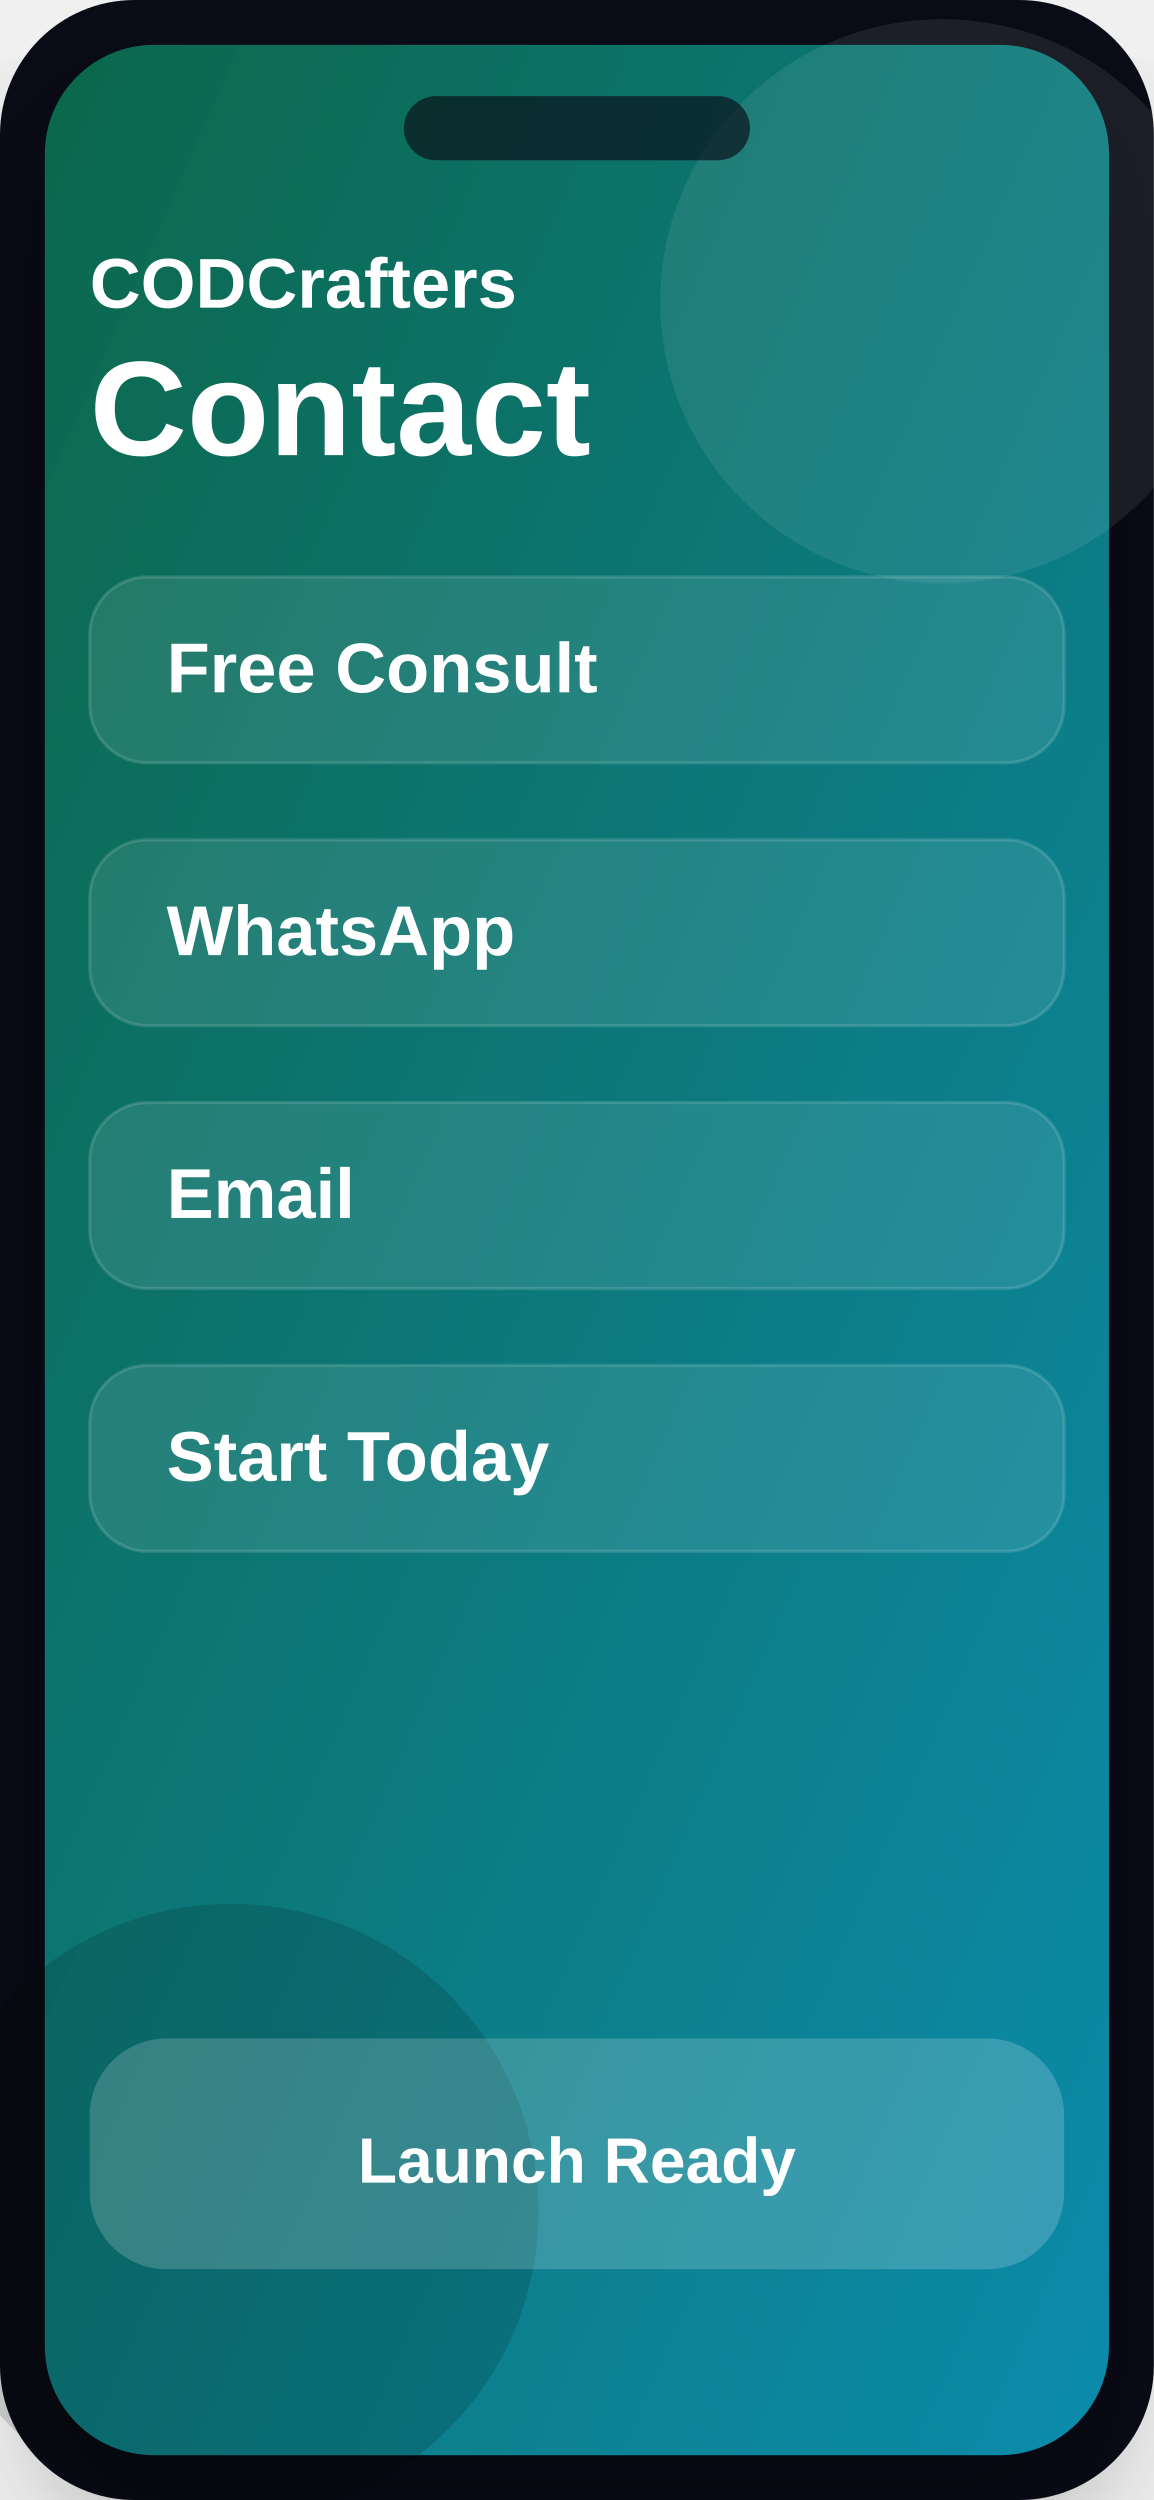
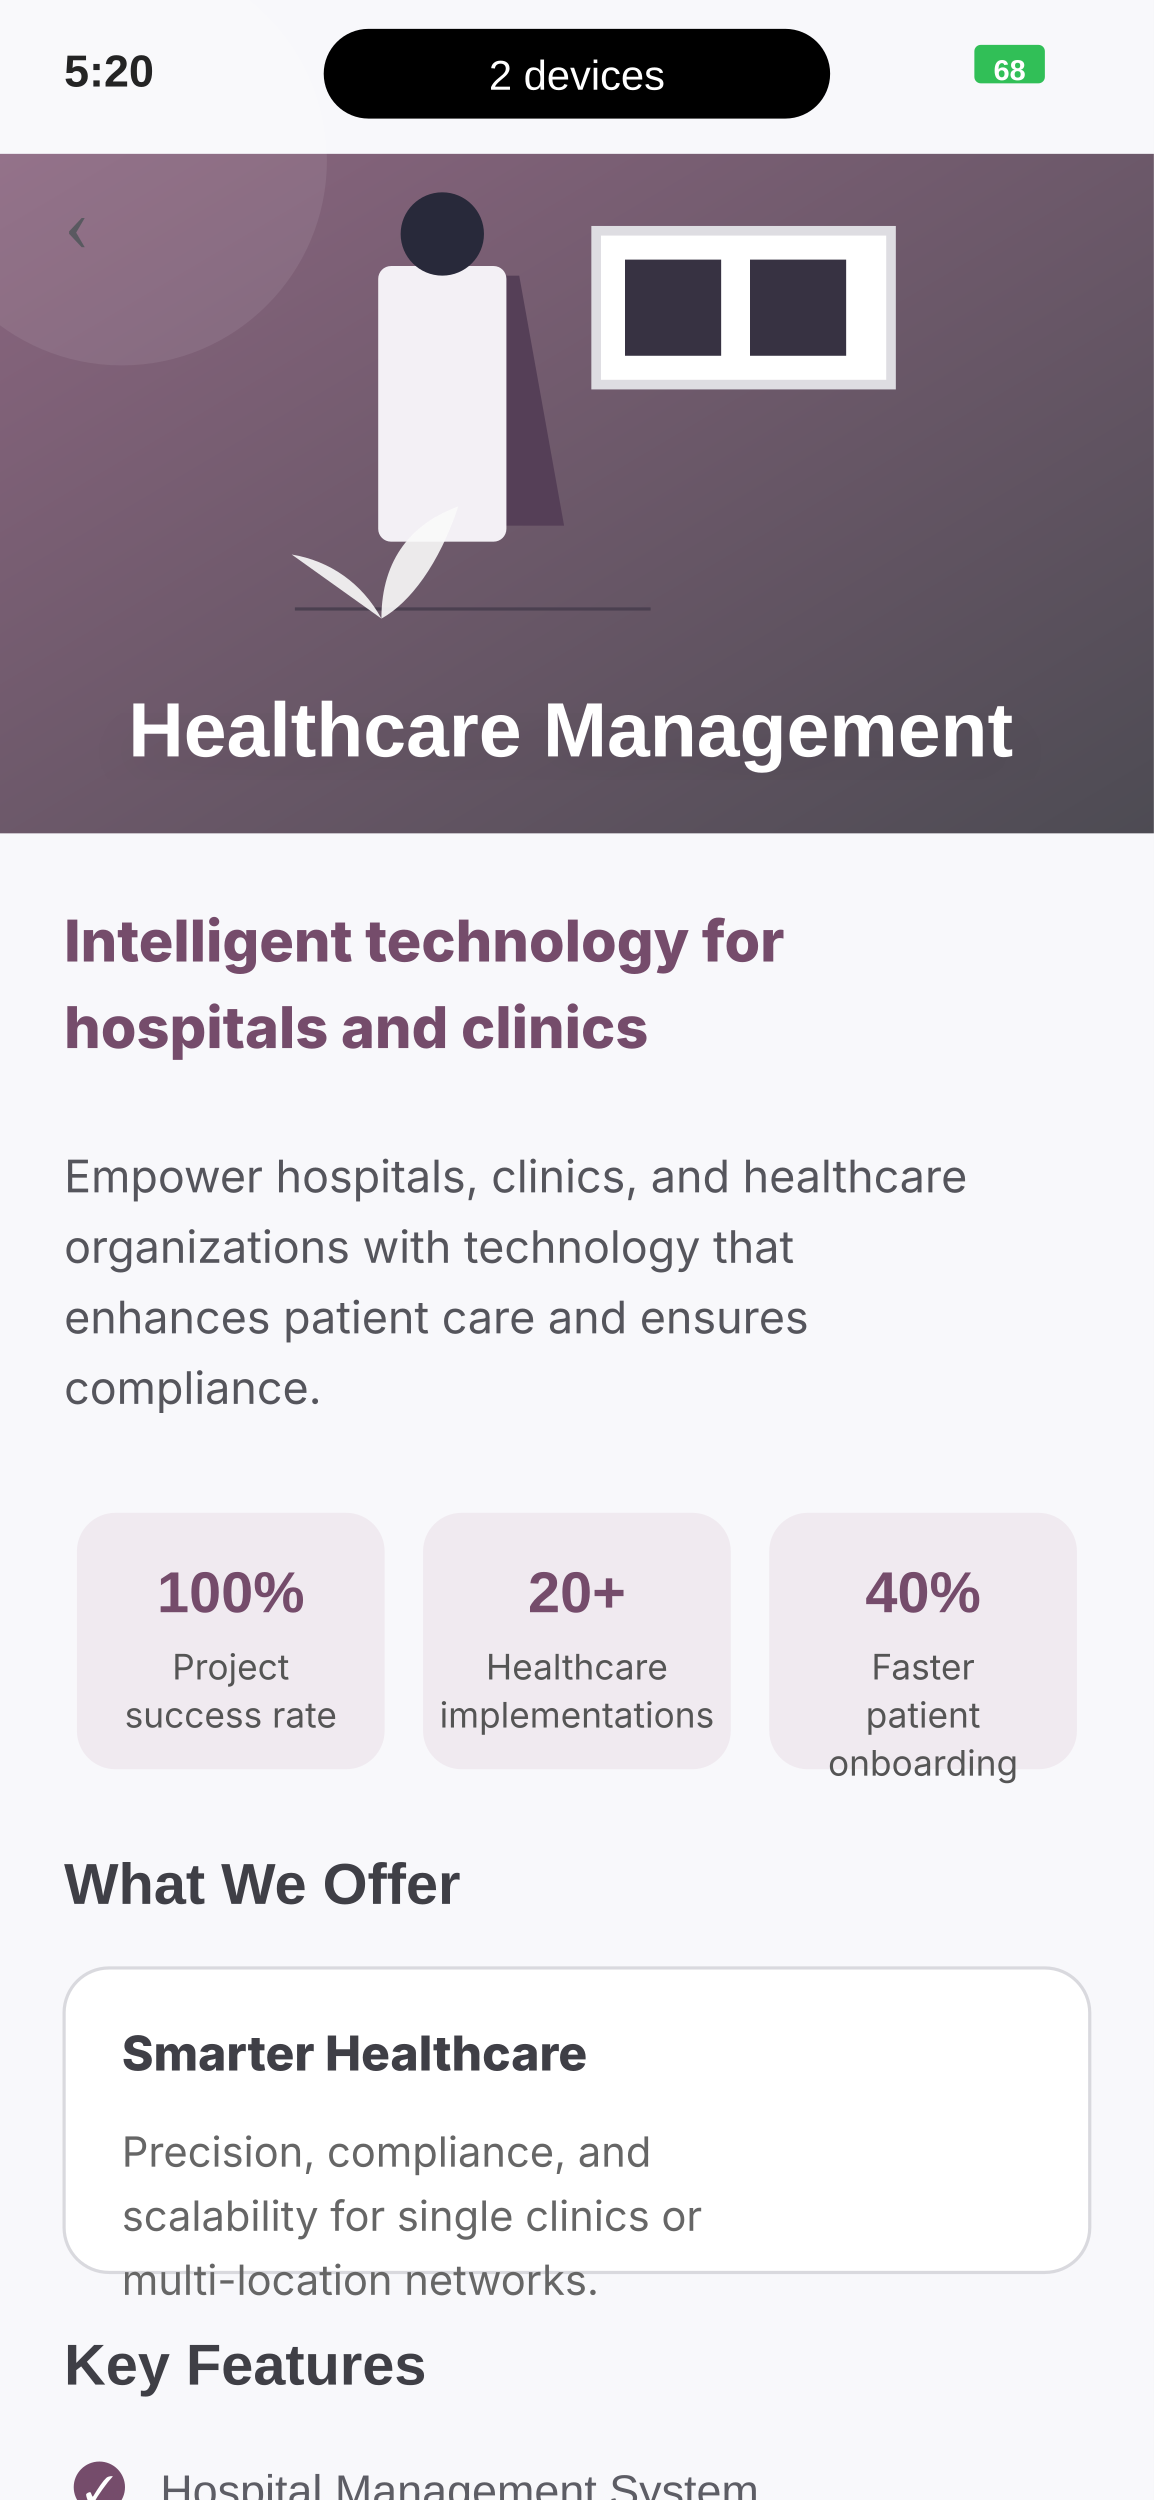
<svg xmlns="http://www.w3.org/2000/svg" width="360" height="780" viewBox="0 0 360 780">
  <defs>
-     <linearGradient id="g" x1="0" y1="0" x2="1" y2="1">
-       <stop stop-color="#0b6b4d" />
-       <stop offset="1" stop-color="#0891b2" />
+     <filter id="shadow">
+       <feDropShadow dx="0" dy="6" stdDeviation="10" flood-color="#000" flood-opacity="0.12" />
+     </filter>
+     <linearGradient id="hero" x1="0" y1="0" x2="1" y2="1">
+       <stop stop-color="#8b6680" />
+       <stop offset="1" stop-color="#4d4b53" />
    </linearGradient>
-     <filter id="s">
-       <feDropShadow dx="0" dy="18" stdDeviation="22" flood-opacity="0.35" />
-     </filter>
  </defs>
-   <rect width="360" height="780" rx="42" fill="#090b16" />
-   <rect x="14" y="14" width="332" height="752" rx="34" fill="url(#g)" opacity="0.96" filter="url(#s)" />
-   <circle cx="294" cy="94" r="88" fill="#fff" opacity="0.08" />
-   <circle cx="72" cy="690" r="96" fill="#000" opacity="0.14" />
-   <rect x="126" y="30" width="108" height="20" rx="10" fill="#090b16" opacity="0.65" />
-   <text x="28" y="96" fill="#fff" font-size="22" font-family="Arial" font-weight="700">CODCrafters</text>
-   <text x="28" y="142" fill="#fff" font-size="42" font-family="Arial" font-weight="800">Contact</text>
-   <rect x="28" y="180" width="304" height="58" rx="18" fill="rgba(255,255,255,0.10)" stroke="rgba(255,255,255,0.14)" />
-   <text x="52" y="216" fill="#ffffff" font-size="22" font-family="Arial" font-weight="700">Free Consult</text>
-   <rect x="28" y="262" width="304" height="58" rx="18" fill="rgba(255,255,255,0.10)" stroke="rgba(255,255,255,0.14)" />
-   <text x="52" y="298" fill="#ffffff" font-size="22" font-family="Arial" font-weight="700">WhatsApp</text>
-   <rect x="28" y="344" width="304" height="58" rx="18" fill="rgba(255,255,255,0.10)" stroke="rgba(255,255,255,0.14)" />
-   <text x="52" y="380" fill="#ffffff" font-size="22" font-family="Arial" font-weight="700">Email</text>
-   <rect x="28" y="426" width="304" height="58" rx="18" fill="rgba(255,255,255,0.10)" stroke="rgba(255,255,255,0.14)" />
-   <text x="52" y="462" fill="#ffffff" font-size="22" font-family="Arial" font-weight="700">Start Today</text>
-   <rect x="28" y="636" width="304" height="72" rx="24" fill="#fff" opacity="0.18" />
-   <text x="180" y="681" text-anchor="middle" fill="#fff" font-size="20" font-family="Arial" font-weight="800">Launch Ready</text>
+   <rect width="360" height="780" fill="#f8f8fb" />
+   <text x="20" y="27" fill="#111" font-size="14" font-family="Arial" font-weight="700">5:20</text>
+   <rect x="101" y="9" width="158" height="28" rx="14" fill="#000" />
+   <text x="180" y="28" text-anchor="middle" fill="#fff" font-size="13" font-family="Arial">2 devices</text>
+   <rect x="304" y="14" width="22" height="12" rx="2" fill="#31bf57" />
+   <text x="315" y="25" text-anchor="middle" fill="#fff" font-size="9" font-family="Arial" font-weight="700">68</text>
+   <rect x="0" y="48" width="360" height="212" fill="url(#hero)" />
+   <text x="20" y="78" fill="#4b4b52" font-size="24">‹</text>
+   <circle cx="38" cy="50" r="64" fill="#fff" opacity="0.08" />
+   <rect x="186" y="72" width="92" height="48" fill="#fff" stroke="#dedde2" stroke-width="3" />
+   <rect x="195" y="81" width="30" height="30" fill="#373242" />
+   <rect x="234" y="81" width="30" height="30" fill="#373242" />
+   <path d="M130 164 l10 -78 l22 0 l14 78 z" fill="#553f57" />
+   <rect x="118" y="83" width="40" height="86" rx="4" fill="#f3f0f5" />
+   <circle cx="138" cy="73" r="13" fill="#28293a" />
+   <path d="M92 190 h111" stroke="#4b4050" />
+   <path d="M91 173 c12 2 22 9 28 20 c0 -19 10 -30 24 -35 c-6 18 -15 30 -24 35" fill="#fafafa" opacity="0.9" />
+   <text x="40" y="236" fill="#fff" font-size="24" font-family="Arial" font-weight="800" filter="url(#shadow)">Healthcare Management</text>
+   <text x="20" y="300" text-anchor="start" fill="#754c6b" font-size="18" font-family="Inter, Arial, sans-serif" font-weight="800">Intelligent technology for</text>
+   <text x="20" y="327" text-anchor="start" fill="#754c6b" font-size="18" font-family="Inter, Arial, sans-serif" font-weight="800">hospitals and clinics</text>
+   <text x="20" y="372" text-anchor="start" fill="#55555c" font-size="14" font-family="Inter, Arial, sans-serif" font-weight="400">Empower hospitals, clinics, and healthcare</text>
+   <text x="20" y="394" text-anchor="start" fill="#55555c" font-size="14" font-family="Inter, Arial, sans-serif" font-weight="400">organizations with technology that</text>
+   <text x="20" y="416" text-anchor="start" fill="#55555c" font-size="14" font-family="Inter, Arial, sans-serif" font-weight="400">enhances patient care and ensures</text>
+   <text x="20" y="438" text-anchor="start" fill="#55555c" font-size="14" font-family="Inter, Arial, sans-serif" font-weight="400">compliance.</text>
+   <rect x="24" y="472" width="96" height="80" rx="12" fill="#f0eaf0" />
+   <text x="72" y="503" text-anchor="middle" fill="#754c6b" font-size="18" font-weight="800" font-family="Arial">100%</text>
+   <text x="72" y="524" text-anchor="middle" fill="#555" font-size="11" font-family="Inter, Arial, sans-serif" font-weight="400">Project</text>
+   <text x="72" y="539" text-anchor="middle" fill="#555" font-size="11" font-family="Inter, Arial, sans-serif" font-weight="400">success rate</text>
+   <rect x="132" y="472" width="96" height="80" rx="12" fill="#f0eaf0" />
+   <text x="180" y="503" text-anchor="middle" fill="#754c6b" font-size="18" font-weight="800" font-family="Arial">20+</text>
+   <text x="180" y="524" text-anchor="middle" fill="#555" font-size="11" font-family="Inter, Arial, sans-serif" font-weight="400">Healthcare</text>
+   <text x="180" y="539" text-anchor="middle" fill="#555" font-size="11" font-family="Inter, Arial, sans-serif" font-weight="400">implementations</text>
+   <rect x="240" y="472" width="96" height="80" rx="12" fill="#f0eaf0" />
+   <text x="288" y="503" text-anchor="middle" fill="#754c6b" font-size="18" font-weight="800" font-family="Arial">40%</text>
+   <text x="288" y="524" text-anchor="middle" fill="#555" font-size="11" font-family="Inter, Arial, sans-serif" font-weight="400">Faster</text>
+   <text x="288" y="539" text-anchor="middle" fill="#555" font-size="11" font-family="Inter, Arial, sans-serif" font-weight="400">patient</text>
+   <text x="288" y="554" text-anchor="middle" fill="#555" font-size="11" font-family="Inter, Arial, sans-serif" font-weight="400">onboarding</text>
+   <text x="20" y="594" fill="#3f3f46" font-size="18" font-family="Arial" font-weight="800">What We Offer</text>
+   <rect x="20" y="614" width="320" height="95" rx="14" fill="#fff" stroke="#d9d9de" />
+   <text x="38" y="646" text-anchor="start" fill="#3f3f46" font-size="15" font-family="Inter, Arial, sans-serif" font-weight="800">Smarter Healthcare</text>
+   <text x="38" y="676" text-anchor="start" fill="#666" font-size="13" font-family="Inter, Arial, sans-serif" font-weight="400">Precision, compliance, and</text>
+   <text x="38" y="696" text-anchor="start" fill="#666" font-size="13" font-family="Inter, Arial, sans-serif" font-weight="400">scalability for single clinics or</text>
+   <text x="38" y="716" text-anchor="start" fill="#666" font-size="13" font-family="Inter, Arial, sans-serif" font-weight="400">multi-location networks.</text>
+   <text x="20" y="744" fill="#3f3f46" font-size="18" font-family="Arial" font-weight="800">Key Features</text>
+   <circle cx="31" cy="776" r="8" fill="#754c6b" />
+   <text x="31" y="781" text-anchor="middle" fill="#fff" font-size="12">✓</text>
+   <text x="50" y="782" fill="#5d5d65" font-size="14" font-family="Arial">Hospital Management System</text>
+   <circle cx="31" cy="801" r="8" fill="#754c6b" />
+   <text x="31" y="806" text-anchor="middle" fill="#fff" font-size="12">✓</text>
+   <text x="50" y="807" fill="#5d5d65" font-size="14" font-family="Arial">Electronic Medical Records</text>
+   <circle cx="31" cy="826" r="8" fill="#754c6b" />
+   <text x="31" y="831" text-anchor="middle" fill="#fff" font-size="12">✓</text>
+   <text x="50" y="832" fill="#5d5d65" font-size="14" font-family="Arial">Patient Onboarding</text>
</svg>
